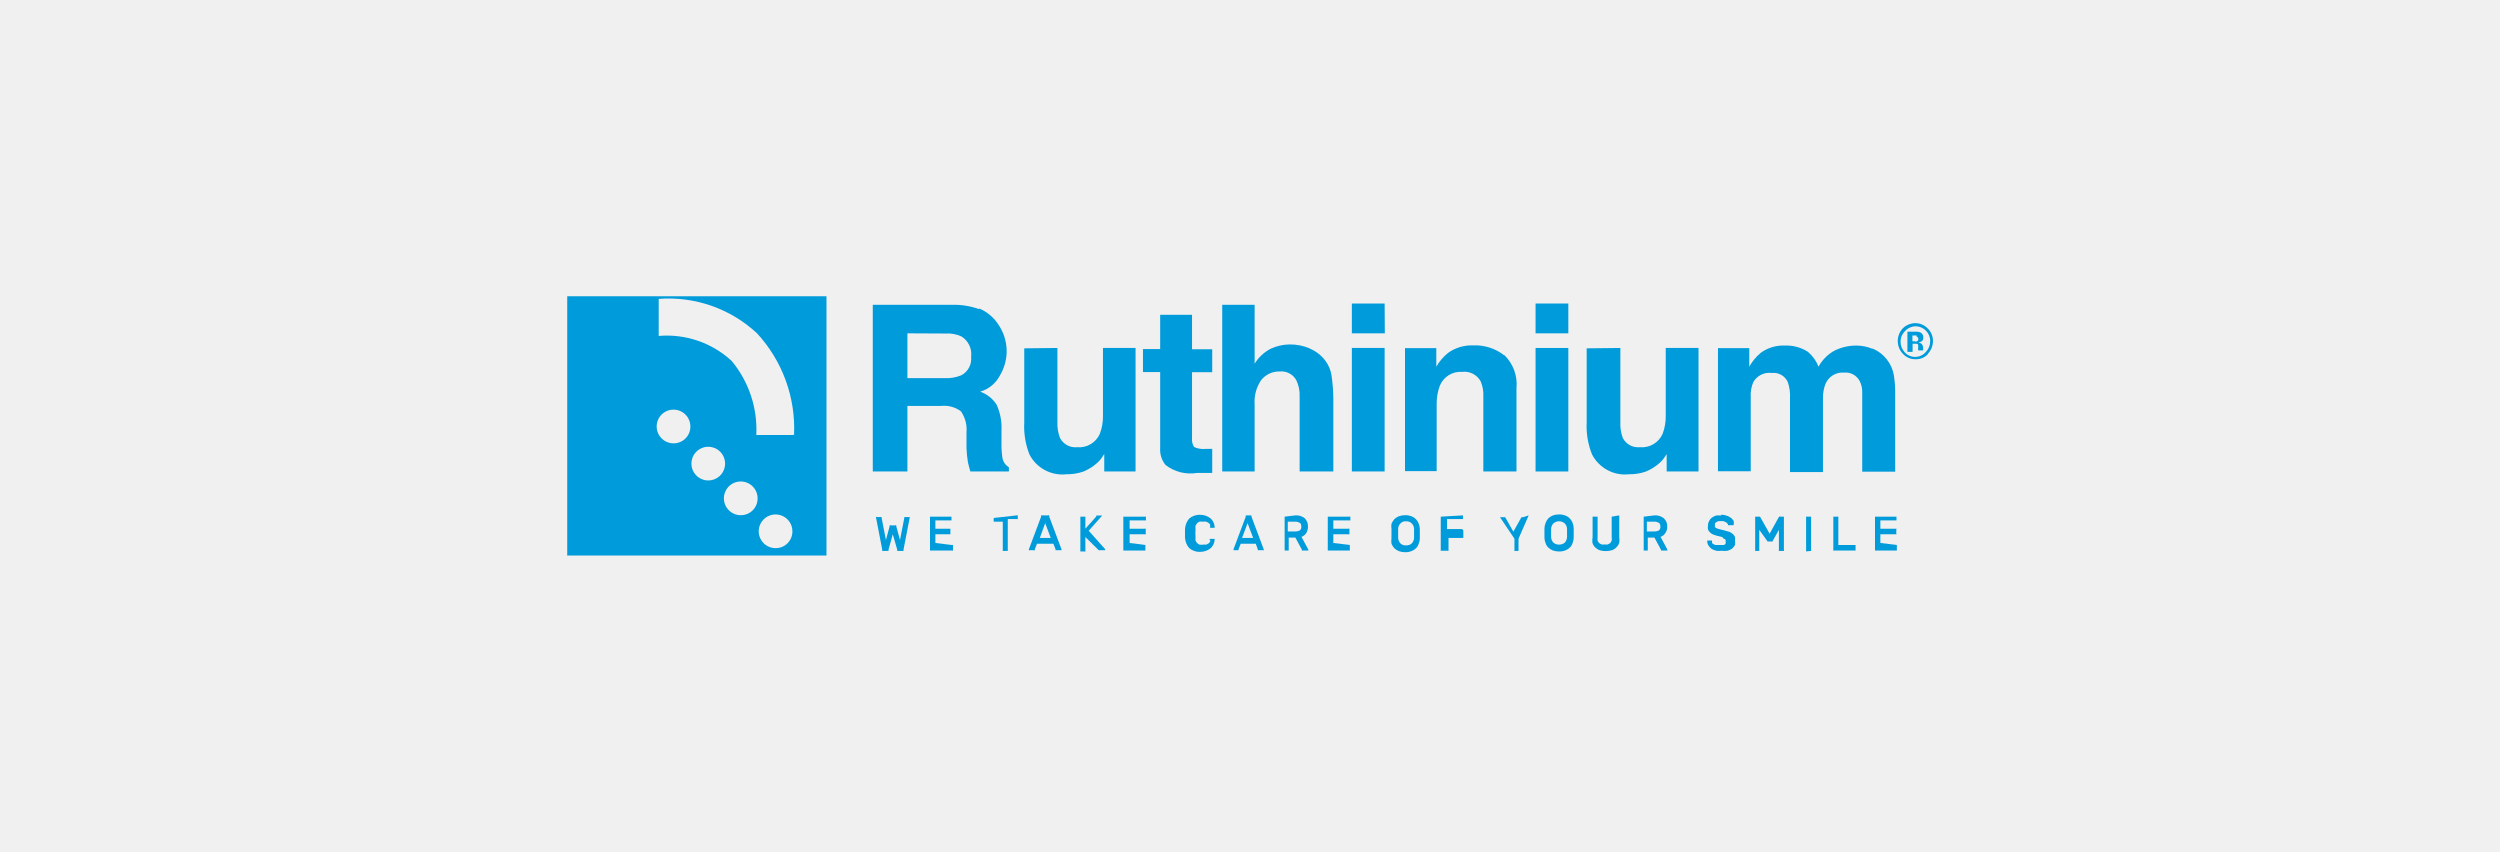
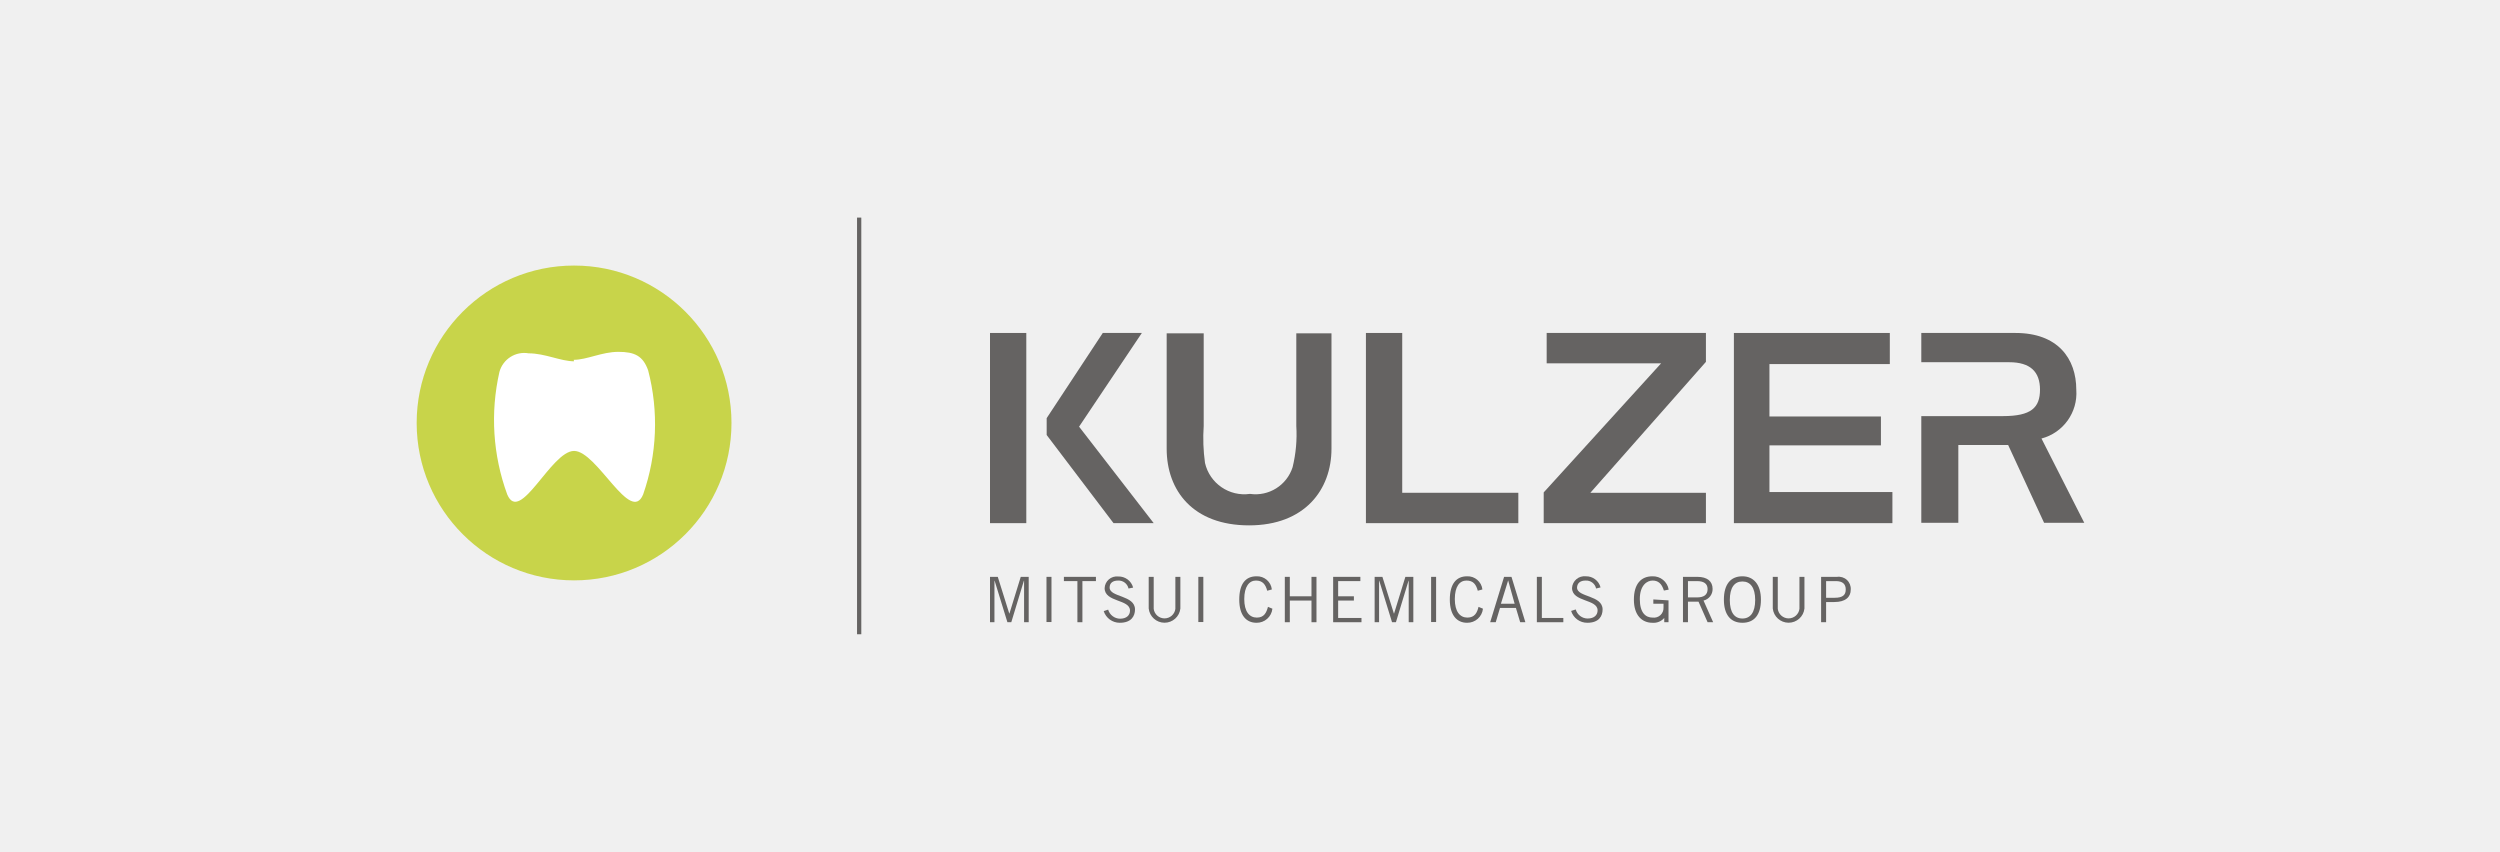
<svg xmlns="http://www.w3.org/2000/svg" id="Capa_1" data-name="Capa 1" viewBox="0 0 135 46">
  <defs>
-     <style>.cls-1{fill:#009bda;}</style>
+     <style>.cls-1{fill:#656362;}.cls-2{fill:#c8d44a;}.cls-3{fill:#fff;}</style>
  </defs>
-   <path class="cls-1" d="M48.21,28.85l-.23.83a.16.16,0,0,1,0,.07s0,0-.06,0h-.21a.08.08,0,0,1-.07,0l0-.07-.34-1.76v0a.08.08,0,0,1,0,0,.07.07,0,0,1,.06,0h.25a.16.16,0,0,1,0,.06l.23,1.18.2-.74a.17.17,0,0,1,0-.05.08.08,0,0,1,.07,0h.22a.08.08,0,0,1,.07,0,.17.17,0,0,1,0,.05l.2.74.23-1.18,0-.06h.25s0,0,.05,0a.05.05,0,0,1,0,0v0l-.34,1.76,0,.07a.08.08,0,0,1-.07,0h-.21s0,0-.06,0a.16.16,0,0,1,0-.07Z" />
-   <path class="cls-1" d="M51.4,29.43a.07.07,0,0,1,.06,0,.08.08,0,0,1,0,.05v.2a.08.08,0,0,1,0,.05.07.07,0,0,1-.06,0H50.22s0,0,0,0a.08.08,0,0,1,0-.05V27.9a.08.08,0,0,1,0,0s0,0,0,0h1.16s0,0,0,0a.05.05,0,0,1,0,0v.2a.05.05,0,0,1,0,0s0,0,0,0h-.87v.45h.81s0,0,0,0a.05.05,0,0,1,0,.05v.2a.05.05,0,0,1,0,.05s0,0,0,0h-.81v.47Z" />
-   <path class="cls-1" d="M54.91,27.83a.06.06,0,0,1,.05,0,.08.08,0,0,1,0,0v.2a.08.08,0,0,1,0,0,.06.06,0,0,1-.05,0h-.49V29.7s0,0,0,.05,0,0,0,0h-.22a.06.06,0,0,1-.05,0,.08.08,0,0,1,0-.05V28.17h-.49a.06.06,0,0,1,0,0,.08.08,0,0,1,0,0v-.2a.08.08,0,0,1,0,0,.06.06,0,0,1,0,0Z" />
-   <path class="cls-1" d="M56.74,29.05l-.3-.8-.29.8Zm-.15-1.22a.08.08,0,0,1,.07,0l0,.07.66,1.76v0a.08.08,0,0,1,0,.05.06.06,0,0,1-.05,0h-.2s-.06,0-.07,0,0,0,0-.05l-.12-.3H56l-.12.3s0,0,0,.05,0,0-.07,0h-.2a.06.06,0,0,1-.05,0,.08.08,0,0,1,0-.05v0l.66-1.76a.43.43,0,0,1,0-.07.08.08,0,0,1,.07,0Z" />
-   <path class="cls-1" d="M59.68,29.66l0,0v0a.08.08,0,0,1,0,.05.06.06,0,0,1,0,0h-.26a.16.16,0,0,1-.09,0,.07.07,0,0,1,0,0L58.61,29v.73s0,0,0,.05,0,0-.05,0h-.22a.06.06,0,0,1,0,0,.08.08,0,0,1,0-.05V27.9a.08.08,0,0,1,0,0,.06.06,0,0,1,0,0h.22s0,0,.05,0,0,0,0,0v.65l.59-.66s0,0,0-.05h.32s0,0,0,0,0,0,0,0,0,0,0,0l-.73.82Z" />
-   <path class="cls-1" d="M61.85,29.43a.06.06,0,0,1,0,0,.08.08,0,0,1,0,.05v.2a.08.08,0,0,1,0,.05.06.06,0,0,1,0,0H60.66a.06.06,0,0,1,0,0,.08.08,0,0,1,0-.05V27.9a.08.08,0,0,1,0,0,.06.06,0,0,1,0,0h1.16a.07.07,0,0,1,.06,0,.08.08,0,0,1,0,0v.2a.08.08,0,0,1,0,0,.07.07,0,0,1-.06,0H61v.45h.81a.07.07,0,0,1,.06,0,.08.08,0,0,1,0,.05v.2a.08.08,0,0,1,0,.05.07.07,0,0,1-.06,0H61v.47Z" />
-   <path class="cls-1" d="M65.32,29.16a.06.06,0,0,1,0-.06l.05,0h.22l0,0a.14.14,0,0,1,0,.06.65.65,0,0,1-.06.23.66.66,0,0,1-.14.2.88.88,0,0,1-.6.21.81.81,0,0,1-.33-.06.7.7,0,0,1-.25-.15.87.87,0,0,1-.15-.25.94.94,0,0,1-.07-.31v-.46a.94.94,0,0,1,.07-.31.87.87,0,0,1,.15-.25.7.7,0,0,1,.25-.15.81.81,0,0,1,.33-.06.88.88,0,0,1,.6.21.66.66,0,0,1,.14.2.71.71,0,0,1,.06.23.14.14,0,0,1,0,.06l0,0H65.4l-.05,0a.06.06,0,0,1,0-.06.76.76,0,0,0,0-.11l-.08-.09-.13-.07a.5.5,0,0,0-.18,0,.54.54,0,0,0-.19,0,.38.38,0,0,0-.13.09.57.57,0,0,0-.08.13.47.47,0,0,0,0,.17,2.65,2.65,0,0,0,0,.46.47.47,0,0,0,0,.17.57.57,0,0,0,.08.13.38.38,0,0,0,.13.09.54.54,0,0,0,.19,0l.18,0,.13-.07a.39.39,0,0,0,.08-.1.42.42,0,0,0,0-.1" />
-   <path class="cls-1" d="M67.67,29.05l-.3-.8-.3.8Zm-.15-1.22s0,0,.06,0a.16.16,0,0,1,0,.07l.66,1.76v0s0,0,0,.05,0,0-.05,0H68s-.06,0-.08,0l0-.05-.11-.3H67l-.12.3,0,.05s0,0-.08,0h-.19s0,0,0,0,0,0,0-.05v0l.66-1.76a.16.16,0,0,1,0-.07s0,0,.06,0Z" />
-   <path class="cls-1" d="M69.54,28.7h.39a.58.58,0,0,0,.25-.05.23.23,0,0,0,.09-.21q0-.17-.09-.21a.46.46,0,0,0-.25-.06h-.39Zm.41-.87a.73.73,0,0,1,.51.16.6.6,0,0,1,.17.45.62.62,0,0,1-.09.34.49.49,0,0,1-.26.21l.37.69s0,0,0,0,0,0,0,.05h-.27s-.06,0-.08,0l0-.05-.35-.65h-.36v.65a.08.08,0,0,1,0,.05.06.06,0,0,1,0,0h-.22s0,0,0,0,0,0,0-.05V27.9s0,0,0,0,0,0,0,0Z" />
-   <path class="cls-1" d="M72.89,29.43a.06.06,0,0,1,0,0,.08.08,0,0,1,0,.05v.2a.08.08,0,0,1,0,.05.06.06,0,0,1,0,0H71.7a.06.06,0,0,1,0,0,.08.08,0,0,1,0-.05V27.9a.08.08,0,0,1,0,0,.06.06,0,0,1,0,0h1.16a.07.07,0,0,1,.06,0,.08.08,0,0,1,0,0v.2a.08.08,0,0,1,0,0,.07.07,0,0,1-.06,0H72v.45h.81a.07.07,0,0,1,.06,0,.08.08,0,0,1,0,.05v.2a.08.08,0,0,1,0,.05.07.07,0,0,1-.06,0H72v.47Z" />
-   <path class="cls-1" d="M76.36,28.57a.43.43,0,0,0-.13-.31.39.39,0,0,0-.3-.11.37.37,0,0,0-.3.11.43.43,0,0,0-.13.31c0,.07,0,.15,0,.23s0,.17,0,.24a.46.46,0,0,0,.13.31.4.4,0,0,0,.3.1.42.42,0,0,0,.3-.1.46.46,0,0,0,.13-.31v-.47m-1.22,0a.93.93,0,0,1,0-.29,1,1,0,0,1,.15-.24.78.78,0,0,1,.24-.16,1,1,0,0,1,.35-.06.9.9,0,0,1,.34.06.6.6,0,0,1,.24.16.61.61,0,0,1,.15.24.72.72,0,0,1,.06.29.49.49,0,0,0,0,.12v.26a.57.57,0,0,0,0,.12.72.72,0,0,1-.06.29.57.57,0,0,1-.14.24.72.72,0,0,1-.25.16.9.9,0,0,1-.34.06,1,1,0,0,1-.35-.06.78.78,0,0,1-.24-.16.7.7,0,0,1-.15-.24.93.93,0,0,1,0-.29.41.41,0,0,1,0-.12v-.26a.49.49,0,0,1,0-.12" />
-   <path class="cls-1" d="M79,27.83a.06.06,0,0,1,0,0,.08.08,0,0,1,0,0v.2a.08.08,0,0,1,0,0,.06.06,0,0,1,0,0h-.86v.54h.8a.12.12,0,0,1,.08.08V29s0,0,0,.05l0,0h-.8v.64a.08.08,0,0,1,0,.05.07.07,0,0,1-.06,0H77.8s0,0,0,0a.05.05,0,0,1,0-.05V27.9a.05.05,0,0,1,0,0s0,0,0,0Z" />
-   <path class="cls-1" d="M82.55,27.83s0,0,0,0a.05.05,0,0,1,0,0s0,0,0,0L82,29.09v.61s0,0,0,.05,0,0,0,0h-.22a.06.06,0,0,1,0,0,.08.08,0,0,1,0-.05v-.61L81,27.93v0s0,0,0,0,0,0,0,0h.2a.15.15,0,0,1,.08,0,.09.09,0,0,1,0,0l.44.78.44-.78a.09.09,0,0,1,0,0l.08,0Z" />
-   <path class="cls-1" d="M84.62,28.57a.43.43,0,0,0-.13-.31.46.46,0,0,0-.6,0,.43.43,0,0,0-.13.31V29a.46.46,0,0,0,.13.31.5.5,0,0,0,.6,0,.46.46,0,0,0,.13-.31v-.47m-1.22,0a.89.89,0,0,1,.2-.53.78.78,0,0,1,.24-.16,1,1,0,0,1,.35-.06.9.9,0,0,1,.34.06.6.6,0,0,1,.24.16.61.61,0,0,1,.15.24.72.72,0,0,1,.06.29s0,.08,0,.12v.26c0,.05,0,.09,0,.12a.72.72,0,0,1-.06.29.57.57,0,0,1-.14.24.72.72,0,0,1-.25.16.86.86,0,0,1-.34.06,1,1,0,0,1-.35-.06.78.78,0,0,1-.24-.16.57.57,0,0,1-.14-.24.72.72,0,0,1-.06-.29s0-.07,0-.12v-.26s0-.08,0-.12" />
-   <path class="cls-1" d="M87.44,27.83s0,0,0,0a.05.05,0,0,1,0,0V29a1,1,0,0,1,0,.31.58.58,0,0,1-.15.24.6.6,0,0,1-.24.16,1.18,1.18,0,0,1-.68,0,.78.78,0,0,1-.24-.16.57.57,0,0,1-.14-.24A1,1,0,0,1,86,29V27.9a.08.08,0,0,1,0,0,.06.06,0,0,1,.05,0h.22s0,0,0,0a.05.05,0,0,1,0,0V29a1,1,0,0,0,0,.19.34.34,0,0,0,.09.14.4.4,0,0,0,.13.07.41.41,0,0,0,.16,0,.47.47,0,0,0,.17,0l.13-.07a.47.47,0,0,0,.08-.14.54.54,0,0,0,0-.19V27.9a.05.05,0,0,1,0,0s0,0,0,0Z" />
-   <path class="cls-1" d="M88.93,28.7h.39a.55.55,0,0,0,.25-.05.23.23,0,0,0,.09-.21q0-.17-.09-.21a.44.44,0,0,0-.25-.06h-.39Zm.41-.87a.73.73,0,0,1,.51.16.57.57,0,0,1,.18.45.55.55,0,0,1-.1.34.46.46,0,0,1-.26.21l.37.69a0,0,0,0,1,0,0s0,0,0,.05h-.27s-.06,0-.08,0l0-.05-.35-.65h-.36v.65s0,0,0,.05,0,0,0,0h-.22a.06.06,0,0,1,0,0,.08.08,0,0,1,0-.05V27.9a.08.08,0,0,1,0,0,.06.06,0,0,1,0,0Z" />
-   <path class="cls-1" d="M92.93,27.8a.8.8,0,0,1,.32.05.71.71,0,0,1,.23.12.55.55,0,0,1,.14.17.41.41,0,0,1,0,.17.08.08,0,0,1,0,.05s0,0-.05,0h-.19l-.07,0a.1.1,0,0,1,0-.05.3.3,0,0,0-.13-.12.39.39,0,0,0-.24-.05H92.8l-.11.05a.27.27,0,0,0-.08.07.13.13,0,0,0,0,.09.2.2,0,0,0,0,.11.35.35,0,0,0,.09.07l.16.05.25.06.28.08a.88.88,0,0,1,.19.12.57.57,0,0,1,.11.16.6.6,0,0,1,0,.2.59.59,0,0,1,0,.23.7.7,0,0,1-.15.19.83.83,0,0,1-.25.12,1.15,1.15,0,0,1-.33,0,.86.86,0,0,1-.28,0,.82.82,0,0,1-.25-.1.58.58,0,0,1-.17-.18.41.41,0,0,1-.07-.22s0,0,0-.05,0,0,0,0h.26a.1.1,0,0,1,0,.05.35.35,0,0,0,0,.08.22.22,0,0,0,.07.06l.11.05h.33l.13,0a.22.22,0,0,0,.09-.07.15.15,0,0,0,0-.11.13.13,0,0,0,0-.1.23.23,0,0,0-.11-.07L93,29l-.26-.06-.24-.08a.52.52,0,0,1-.17-.12.56.56,0,0,1-.1-.15.73.73,0,0,1,0-.22.46.46,0,0,1,.06-.23.49.49,0,0,1,.14-.18.84.84,0,0,1,.23-.12.86.86,0,0,1,.28,0" />
-   <path class="cls-1" d="M95.56,28.82l.51-.92,0,0a.1.1,0,0,1,.08,0h.18s0,0,0,0a.05.05,0,0,1,0,0v1.8a.05.05,0,0,1,0,.05s0,0,0,0h-.22a.06.06,0,0,1-.05,0,.08.08,0,0,1,0-.05V28.61l-.35.63,0,0a.06.06,0,0,1-.06,0h-.14a.09.09,0,0,1-.06,0s0,0,0,0L95,28.61V29.7a.08.08,0,0,1,0,.05s0,0,0,0h-.22s0,0,0,0,0,0,0-.05V27.9s0,0,0,0,0,0,0,0h.18s.07,0,.08,0l0,0Z" />
-   <path class="cls-1" d="M97.59,29.77a.07.07,0,0,1-.06,0,.08.08,0,0,1,0-.05V27.9a.08.08,0,0,1,0,0,.07.07,0,0,1,.06,0h.21s0,0,0,0a.05.05,0,0,1,0,0v1.8a.05.05,0,0,1,0,.05s0,0,0,0Z" />
-   <path class="cls-1" d="M100.2,29.43a.06.06,0,0,1,0,0,.08.08,0,0,1,0,.05v.2a.08.08,0,0,1,0,.05.06.06,0,0,1,0,0H99s0,0,0,0a.05.05,0,0,1,0-.05V27.9a.05.05,0,0,1,0,0s0,0,0,0h.21a.07.07,0,0,1,.06,0,.08.08,0,0,1,0,0v1.53Z" />
-   <path class="cls-1" d="M102.43,29.43s0,0,0,0,0,0,0,.05v.2s0,0,0,.05,0,0,0,0h-1.18s0,0,0,0,0,0,0-.05V27.9s0,0,0,0,0,0,0,0h1.16s0,0,0,0,0,0,0,0v.2s0,0,0,0,0,0,0,0h-.87v.45h.81s0,0,.05,0,0,0,0,.05v.2s0,0,0,.05,0,0-.05,0h-.81v.47Z" />
-   <path class="cls-1" d="M49,18v2.42h2a2.09,2.09,0,0,0,.9-.15,1,1,0,0,0,.54-1,1.12,1.12,0,0,0-.52-1.1,1.79,1.79,0,0,0-.87-.16Zm3.89-1.34a2.33,2.33,0,0,1,.85.63,2.93,2.93,0,0,1,.45.76,2.59,2.59,0,0,1,.17,1A2.64,2.64,0,0,1,54,20.27a1.76,1.76,0,0,1-1.07.88,1.72,1.72,0,0,1,.89.71,3,3,0,0,1,.26,1.41v.61a4.93,4.93,0,0,0,.05.84.73.73,0,0,0,.35.51v.23H52.4c-.06-.2-.1-.36-.13-.49a6.48,6.48,0,0,1-.08-.77v-.84a1.73,1.73,0,0,0-.3-1.15,1.52,1.52,0,0,0-1.07-.29H49v3.54H47.13v-9h4.31a3.91,3.91,0,0,1,1.42.23" />
-   <path class="cls-1" d="M57.1,18.79v4a2.13,2.13,0,0,0,.14.86.94.94,0,0,0,.93.5,1.22,1.22,0,0,0,1.22-.72,2.66,2.66,0,0,0,.17-1V18.79h1.76v6.67H59.63v-.94a1.28,1.28,0,0,0-.12.18,1.49,1.49,0,0,1-.23.27,2.63,2.63,0,0,1-.79.5,2.74,2.74,0,0,1-.9.14,2,2,0,0,1-2-1.07,4.11,4.11,0,0,1-.28-1.73v-4Z" />
-   <path class="cls-1" d="M61.72,20.09V18.85h.93V17h1.72v1.86h1.09v1.24H64.37v3.53a.79.79,0,0,0,.11.51,1.21,1.21,0,0,0,.63.1h.35v1.3l-.83,0a2.19,2.19,0,0,1-1.69-.43,1.3,1.3,0,0,1-.29-.92V20.09Z" />
-   <path class="cls-1" d="M70.74,18.83a2,2,0,0,1,.83.65,1.79,1.79,0,0,1,.33.77A9.6,9.6,0,0,1,72,21.54v3.92H70.18V21.4a1.82,1.82,0,0,0-.18-.87.92.92,0,0,0-.9-.47,1.23,1.23,0,0,0-1,.47,2.08,2.08,0,0,0-.35,1.32v3.61H66v-9h1.75v3.18a2.22,2.22,0,0,1,.87-.81,2.5,2.5,0,0,1,1-.23,2.7,2.7,0,0,1,1.12.22" />
-   <path class="cls-1" d="M73,18.79h1.77v6.67H73ZM74.78,18H73V16.39h1.77Z" />
-   <path class="cls-1" d="M81.23,19.17a2.2,2.2,0,0,1,.66,1.8v4.49H80.1V21.4a1.85,1.85,0,0,0-.14-.8,1,1,0,0,0-1-.52,1.21,1.21,0,0,0-1.21.75,2.71,2.71,0,0,0-.17,1v3.61H75.87V18.8h1.69v1a2.73,2.73,0,0,1,.63-.74,2.2,2.2,0,0,1,1.36-.41,2.55,2.55,0,0,1,1.68.54" />
-   <path class="cls-1" d="M82.92,18.79h1.77v6.67H82.92ZM84.69,18H82.92V16.39h1.77Z" />
-   <path class="cls-1" d="M87.5,18.79v4a2.15,2.15,0,0,0,.13.86.94.94,0,0,0,.93.5,1.22,1.22,0,0,0,1.22-.72,2.66,2.66,0,0,0,.17-1V18.79h1.77v6.67H90v-.94l-.12.18a1.18,1.18,0,0,1-.23.27,2.52,2.52,0,0,1-.79.5,2.64,2.64,0,0,1-.89.14,2,2,0,0,1-2-1.07,4.09,4.09,0,0,1-.29-1.73v-4Z" />
-   <path class="cls-1" d="M101.12,18.82a1.92,1.92,0,0,1,.77.59,1.88,1.88,0,0,1,.38.86,5.87,5.87,0,0,1,.07,1l0,4.2h-1.78V21.21a1.27,1.27,0,0,0-.13-.62.86.86,0,0,0-.85-.47,1,1,0,0,0-1,.6,2,2,0,0,0-.14.77v4H96.66v-4a2.24,2.24,0,0,0-.12-.86.84.84,0,0,0-.86-.49,1,1,0,0,0-1,.49,1.75,1.75,0,0,0-.14.82v4H92.77V18.8h1.69v1a2.74,2.74,0,0,1,.61-.74,2.06,2.06,0,0,1,1.32-.4,2.14,2.14,0,0,1,1.24.34,2,2,0,0,1,.57.8,2.2,2.2,0,0,1,.85-.86,2.65,2.65,0,0,1,1.2-.28,2.26,2.26,0,0,1,.87.18" />
-   <path class="cls-1" d="M103.5,18.12a.37.37,0,0,0-.16,0h-.07v.31h.11a.21.21,0,0,0,.15,0,.15.15,0,0,0,.06-.13.12.12,0,0,0-.09-.12M103,19V17.91h.51a.46.46,0,0,1,.21.05.29.29,0,0,1,.14.26.28.28,0,0,1-.07.2.4.4,0,0,1-.19.07l.15.06a.34.34,0,0,1,.1.25v.12a.06.06,0,0,0,0,0v0h-.27s0-.09,0-.15a.38.38,0,0,0,0-.13s0-.07-.08-.08l-.1,0h-.12V19Zm-.14-1.11a.76.76,0,0,0-.23.56.82.82,0,0,0,.23.58A.76.76,0,0,0,104,19a.82.82,0,0,0,.23-.58.76.76,0,0,0-.23-.56.76.76,0,0,0-1.11,0m1.22,1.26a.87.87,0,0,1-.66.28.9.9,0,0,1-.68-.28,1,1,0,0,1,0-1.41,1,1,0,0,1,.66-.26.92.92,0,0,1,.67.29.93.93,0,0,1,.28.68,1,1,0,0,1-.29.7" />
-   <path class="cls-1" d="M42.84,23.49h-2a5.8,5.8,0,0,0-1.33-4,5.16,5.16,0,0,0-3.94-1.35v-2A7,7,0,0,1,40.88,18a7.58,7.58,0,0,1,2,5.46m-1,6.14a.91.91,0,1,1,.91-.9.9.9,0,0,1-.91.9M40,27.82a.91.91,0,1,1,.91-.91.9.9,0,0,1-.91.91m-1.85-1.88a.91.91,0,0,1,0-1.81.91.91,0,1,1,0,1.81m-1.78-2a.91.91,0,1,1,.91-.91.9.9,0,0,1-.91.91M30.63,30h14V16h-14Z" />
+   <rect class="cls-1" x="46.28" y="11.75" width="0.23" height="22.5" />
+   <path class="cls-1" d="M70,18v5a7.41,7.41,0,0,1-.2,2.23,2.1,2.1,0,0,1-2.3,1.44h0A2.18,2.18,0,0,1,65.07,25,9.68,9.68,0,0,1,65,23V18H63v6.23c0,2.26,1.42,4.14,4.45,4.14h0c3,0,4.45-1.92,4.45-4.14V18Z" />
+   <polygon class="cls-1" points="92.12 28.25 83.36 28.25 83.36 26.59 89.7 19.62 83.52 19.62 83.52 17.98 92.12 17.98 92.12 19.54 85.88 26.61 92.12 26.61 92.12 28.25" />
+   <polygon class="cls-1" points="55.3 33.6 55.3 31.36 55.29 31.36 54.61 33.6 54.4 33.6 53.71 31.36 53.7 31.36 53.7 33.6 53.46 33.6 53.46 31.15 53.88 31.15 54.5 33.13 54.51 33.13 55.12 31.15 55.55 31.15 55.55 33.6 55.3 33.6" />
+   <rect class="cls-1" x="56.51" y="31.15" width="0.27" height="2.44" />
+   <polygon class="cls-1" points="58.45 31.38 58.45 33.6 58.18 33.6 58.18 31.38 57.45 31.38 57.45 31.15 59.18 31.15 59.18 31.38 58.45 31.38" />
+   <path class="cls-1" d="M60.94,31.78a.55.55,0,0,0-.56-.43c-.29,0-.46.13-.46.38,0,.53,1.37.4,1.37,1.18,0,.36-.2.72-.82.72A.91.91,0,0,1,59.6,33l.24-.08a.68.68,0,0,0,.64.49c.36,0,.54-.19.54-.44,0-.62-1.37-.44-1.37-1.21a.66.66,0,0,1,.73-.63.81.81,0,0,1,.81.6Z" />
+   <path class="cls-1" d="M62.3,31.15v1.73a.59.59,0,0,0,1.17,0V31.15h.27v1.71a.86.86,0,0,1-1.71,0V31.15Z" />
+   <rect class="cls-1" x="64.71" y="31.15" width="0.27" height="2.44" />
+   <path class="cls-1" d="M68.71,32.87a.85.85,0,0,1-.86.76c-.55,0-.93-.4-.93-1.25s.34-1.26.93-1.26a.8.8,0,0,1,.83.71l-.25.07c-.09-.34-.25-.55-.61-.55s-.63.32-.63,1,.28,1,.68,1,.52-.28.6-.58Z" />
+   <polygon class="cls-1" points="71.09 31.15 71.09 33.6 70.82 33.6 70.82 32.43 69.65 32.43 69.65 33.6 69.38 33.6 69.38 31.15 69.65 31.15 69.65 32.2 70.82 32.2 70.82 31.15 71.09 31.15" />
+   <polygon class="cls-1" points="73.46 31.15 73.46 31.38 72.26 31.38 72.26 32.2 73.11 32.2 73.11 32.43 72.26 32.43 72.26 33.37 73.52 33.37 73.52 33.6 71.99 33.6 71.99 31.15 73.46 31.15" />
+   <polygon class="cls-1" points="76.07 33.6 76.07 31.36 76.06 31.36 75.38 33.6 75.17 33.6 74.48 31.36 74.47 31.36 74.47 33.6 74.23 33.6 74.23 31.15 74.65 31.15 75.27 33.13 75.28 33.13 75.89 31.15 76.32 31.15 76.32 33.6 76.07 33.6" />
+   <rect class="cls-1" x="77.28" y="31.15" width="0.27" height="2.44" />
+   <path class="cls-1" d="M80.08,32.87a.85.85,0,0,1-.86.76c-.54,0-.93-.4-.93-1.25s.35-1.26.93-1.26a.8.8,0,0,1,.83.71l-.25.07c-.09-.34-.24-.55-.61-.55s-.63.32-.63,1,.28,1,.68,1,.53-.28.6-.58Z" />
+   <path class="cls-1" d="M81.05,32.6h.74l-.35-1.26h0Zm-.58,1,.75-2.45h.4l.75,2.45h-.28l-.23-.77H81l-.23.77Z" />
+   <polygon class="cls-1" points="82.99 33.6 82.99 31.15 83.26 31.15 83.26 33.37 84.42 33.37 84.42 33.6 82.99 33.6" />
+   <path class="cls-1" d="M86.19,31.78a.55.55,0,0,0-.57-.43c-.28,0-.45.13-.46.38,0,.53,1.38.4,1.38,1.18,0,.36-.2.72-.82.72a.91.91,0,0,1-.88-.64l.25-.08a.67.67,0,0,0,.64.49c.36,0,.54-.19.54-.44,0-.62-1.38-.44-1.38-1.21a.67.67,0,0,1,.74-.63.8.8,0,0,1,.8.6Z" />
+   <path class="cls-1" d="M90.1,32.42V33.6h-.23v-.23h0a.76.76,0,0,1-.64.26c-.56,0-1-.4-1-1.25s.39-1.26,1-1.26a.86.86,0,0,1,.88.72l-.26.05c-.12-.39-.32-.54-.61-.54s-.69.24-.69,1,.33,1,.69,1a.52.52,0,0,0,.59-.54v-.21h-.55v-.23Z" />
+   <path class="cls-1" d="M91.15,32.26h.49c.37,0,.57-.14.57-.45s-.23-.43-.57-.43h-.49Zm-.27,1.34V31.15h.78c.53,0,.82.24.82.65a.63.63,0,0,1-.49.63l.52,1.17h-.3l-.49-1.11h-.57V33.6Z" />
+   <path class="cls-1" d="M94.09,33.4c.43,0,.69-.33.69-1s-.26-1-.69-1-.68.33-.68,1,.25,1,.68,1m0-2.28c.6,0,1,.44,1,1.26s-.36,1.25-1,1.25-1-.44-1-1.25.35-1.26,1-1.26" />
+   <path class="cls-1" d="M96,31.15v1.73a.59.59,0,0,0,1.17,0V31.15h.27v1.71a.86.86,0,0,1-1.71,0V31.15Z" />
+   <path class="cls-1" d="M98.61,32.28h.46c.45,0,.6-.16.6-.45s-.17-.45-.53-.45h-.53Zm-.27,1.32V31.15h.86a.65.65,0,0,1,.74.69c0,.4-.28.67-.89.67h-.44V33.6Z" />
+   <polygon class="cls-1" points="95.55 26.57 95.55 24.05 101.57 24.05 101.57 22.49 95.55 22.49 95.55 19.66 102.05 19.66 102.05 17.98 93.63 17.98 93.63 28.25 95.55 28.25 102.19 28.25 102.19 26.57 95.55 26.57" />
+   <path class="cls-1" d="M110.24,23.68a2.53,2.53,0,0,0,1.88-2.63c0-1.69-1-3.07-3.28-3.07h-5.09v1.58h4.75c1.13,0,1.66.51,1.66,1.48s-.47,1.43-2,1.43h-4.41v5.76h2v-4.2h2.69l1.94,4.2h2.17Z" />
+   <rect class="cls-1" x="53.46" y="17.98" width="1.96" height="10.27" />
+   <polygon class="cls-1" points="73.76 28.25 73.76 17.98 75.72 17.98 75.72 26.61 81.99 26.61 81.99 28.25 73.76 28.25" />
+   <polygon class="cls-1" points="58.27 23.04 61.66 17.98 59.55 17.98 56.52 22.58 56.52 23.49 60.13 28.25 62.3 28.25 58.27 23.04" />
+   <path class="cls-2" d="M31,31.34a8.5,8.5,0,1,1,8.5-8.5,8.5,8.5,0,0,1-8.5,8.5" />
+   <path class="cls-3" d="M31,19.51c-.72,0-1.57-.43-2.45-.43a1.39,1.39,0,0,0-1.58,1,11.69,11.69,0,0,0,.42,6.62c.69,1.64,2.37-2.35,3.61-2.35s3.05,4,3.73,2.35A11.52,11.52,0,0,0,35,20c-.28-.78-.72-1-1.61-1s-1.69.43-2.41.43" />
</svg>
